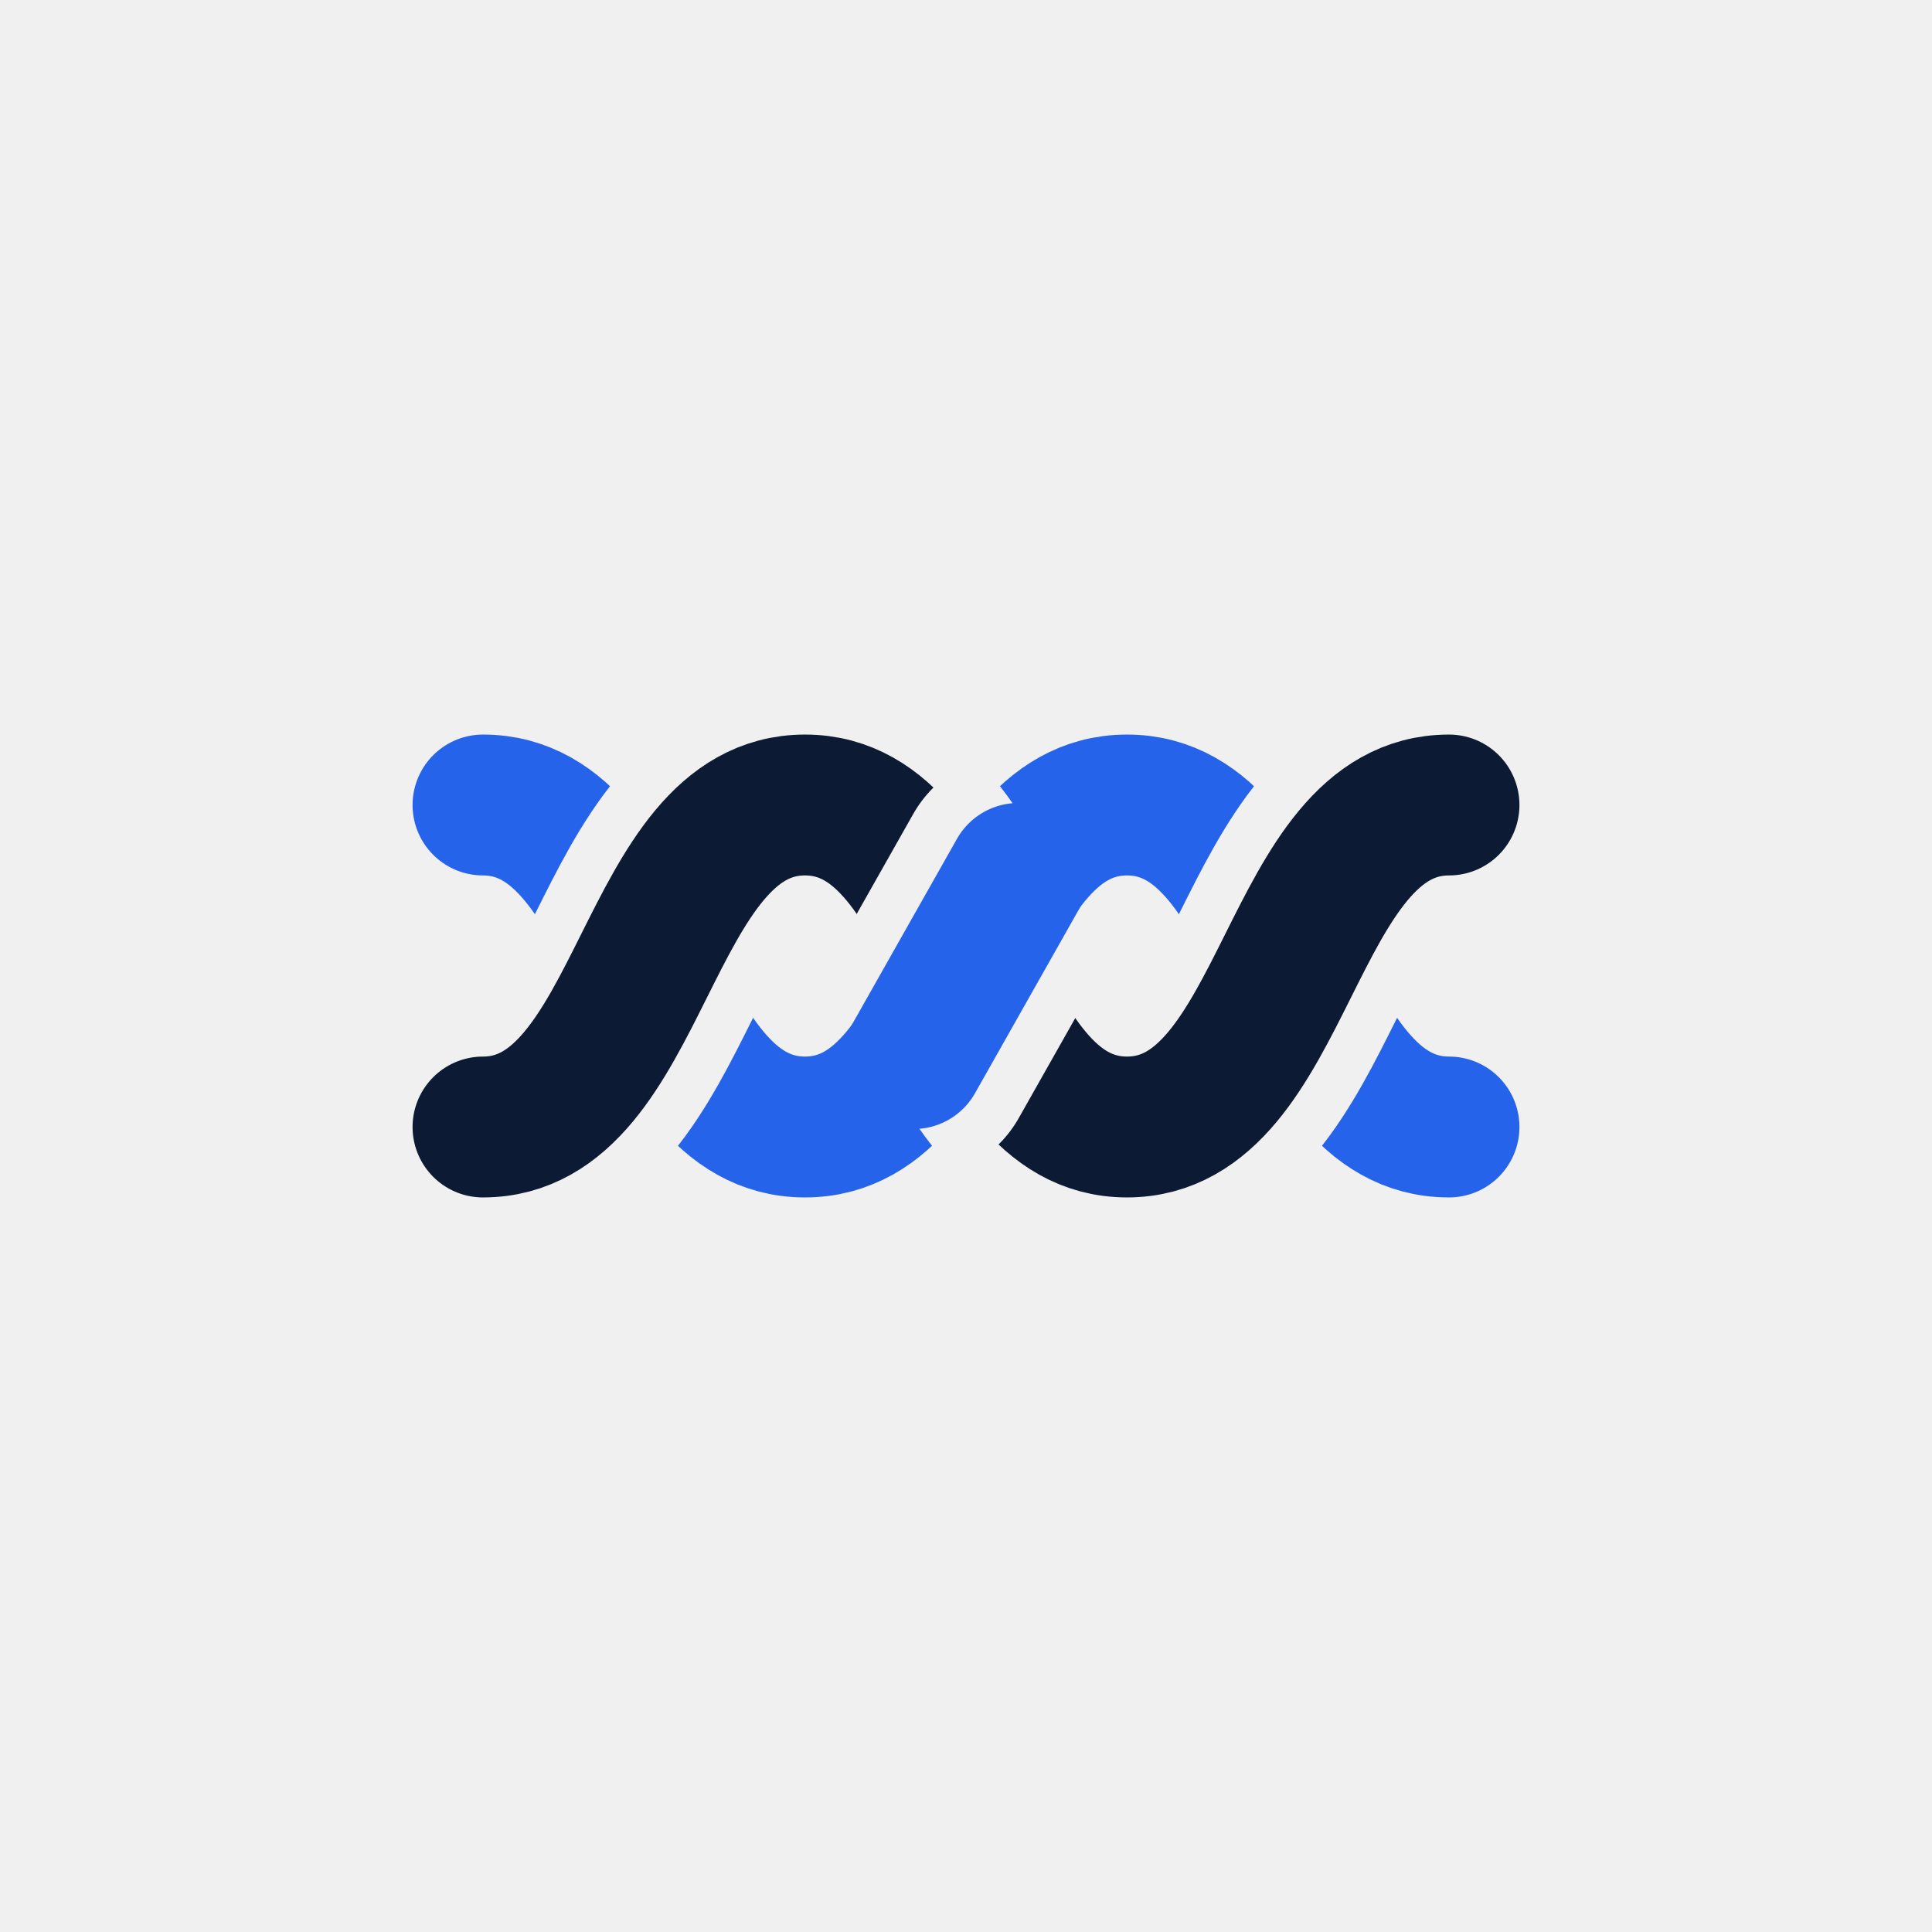
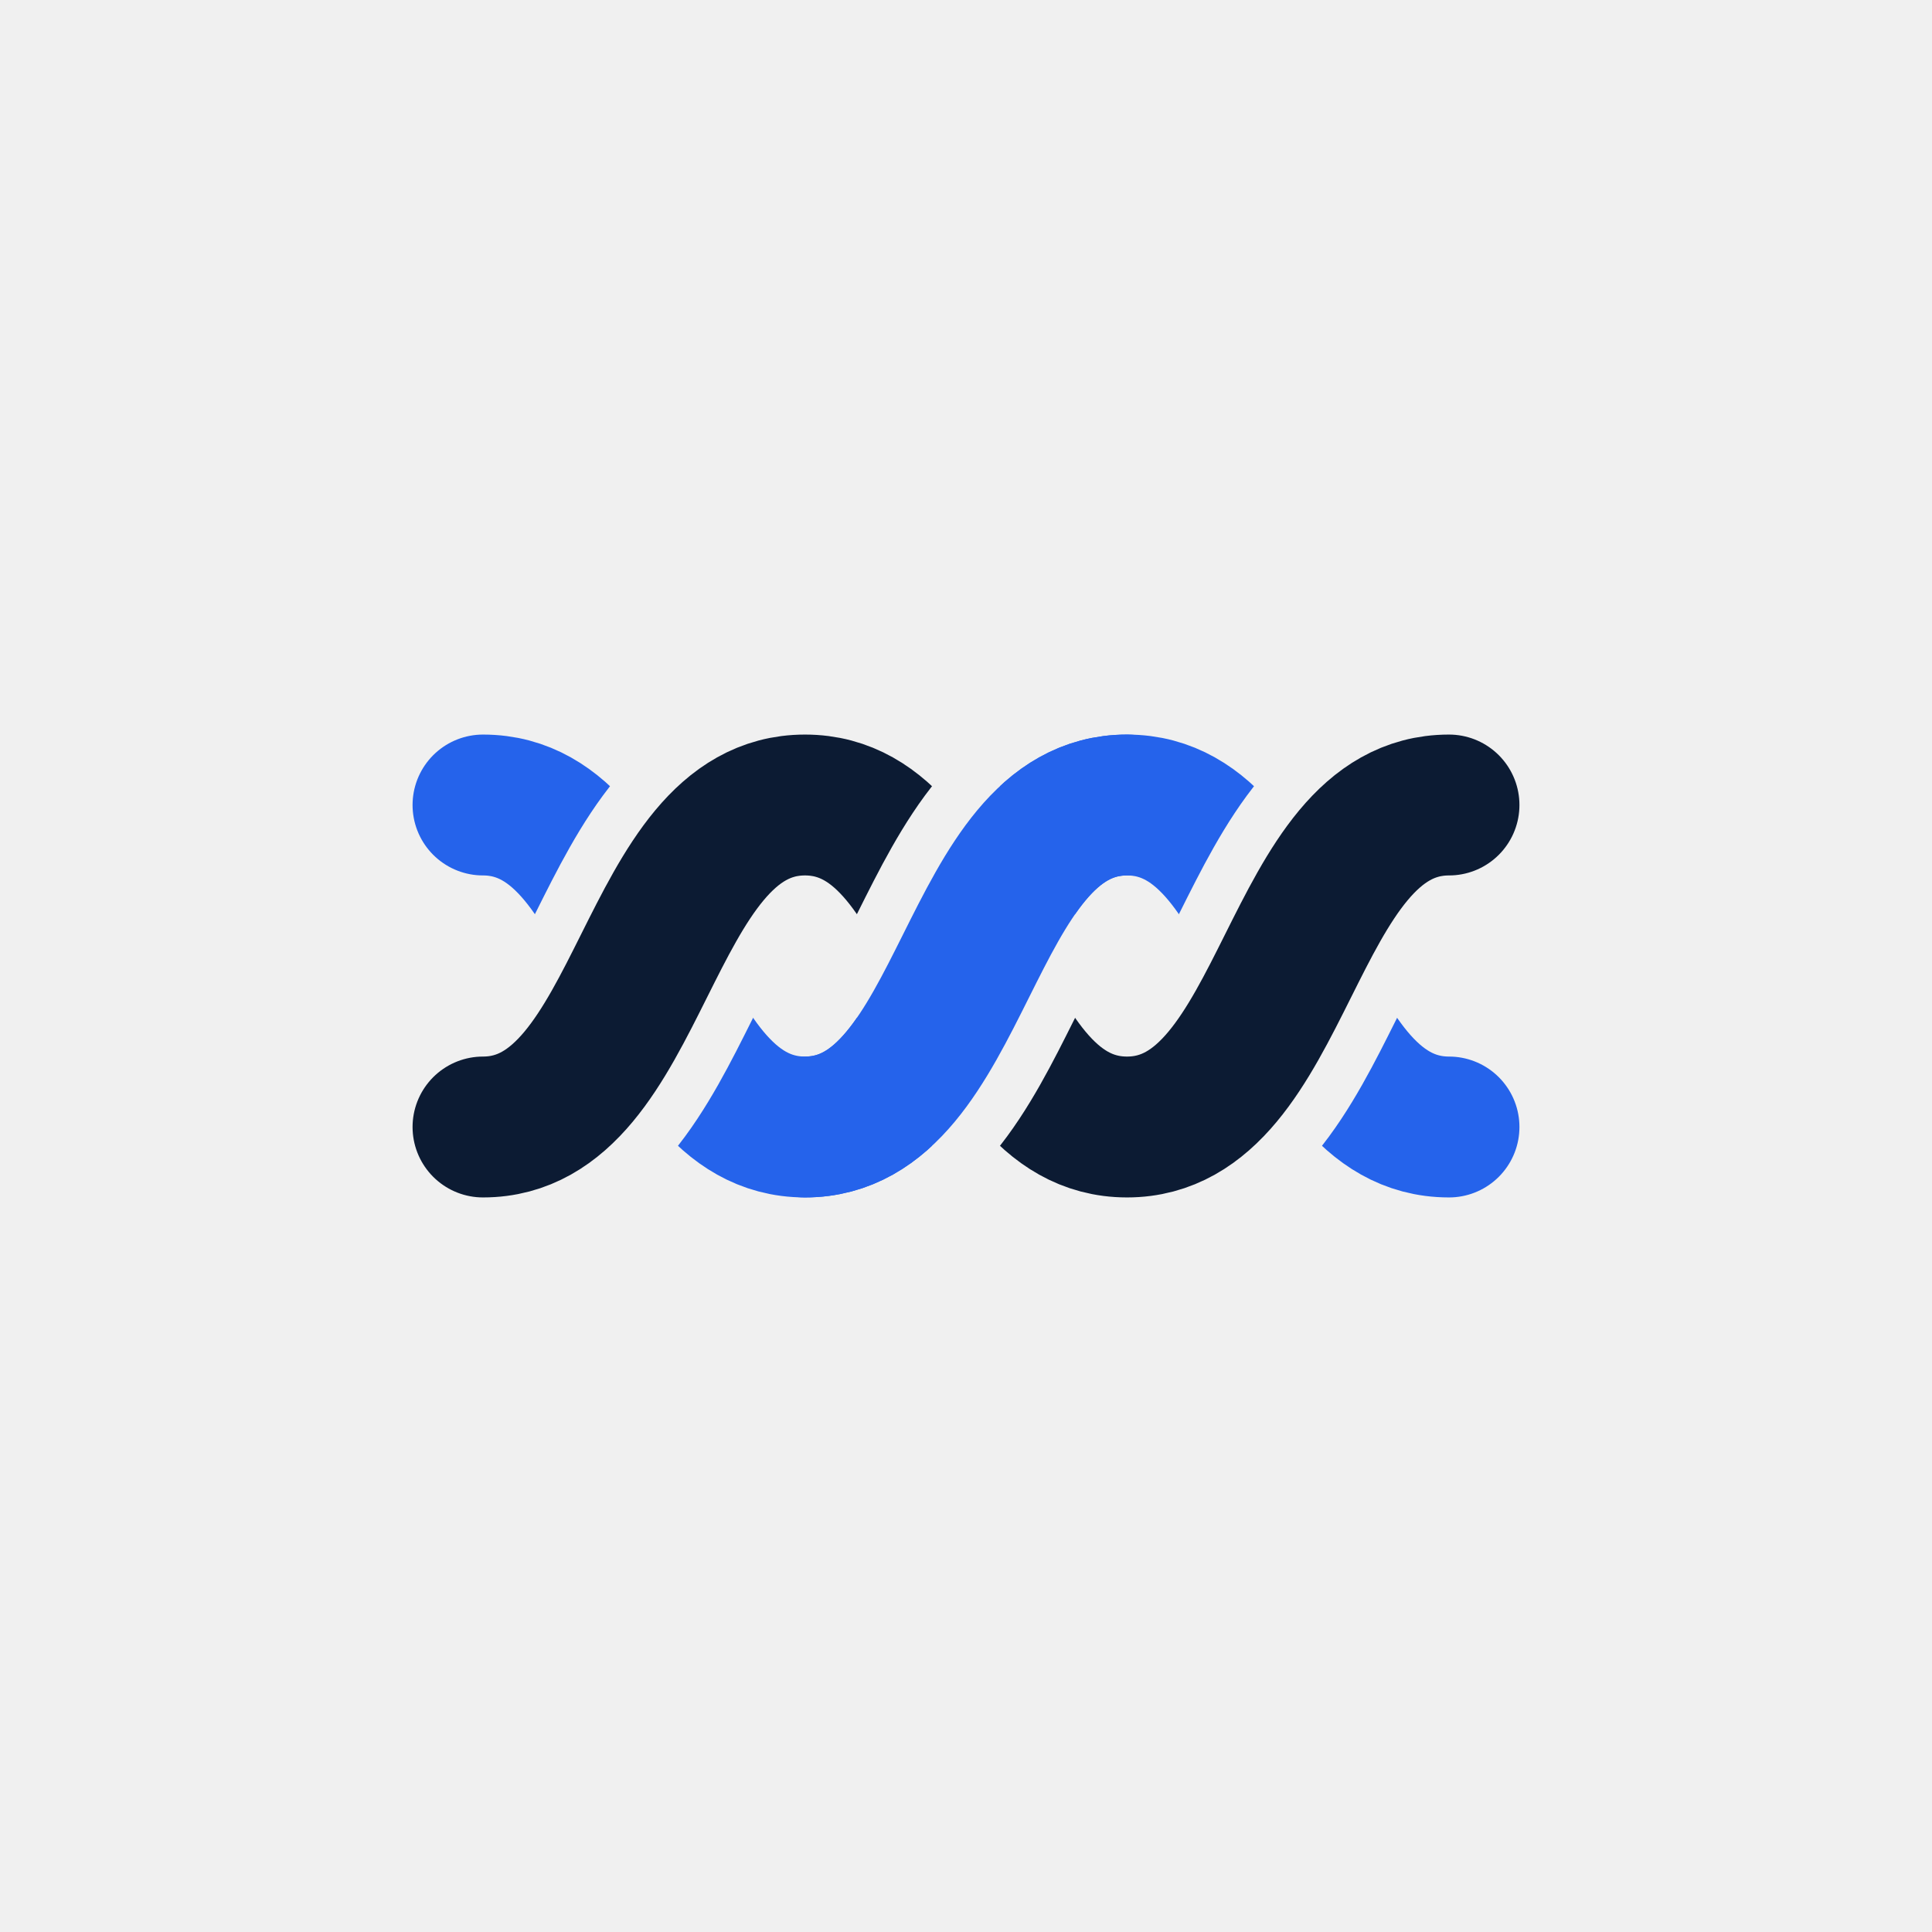
<svg xmlns="http://www.w3.org/2000/svg" viewBox="0 0 48 48">
  <defs>
    <mask id="wA" maskUnits="userSpaceOnUse" x="-24" y="-24" width="96" height="96">
      <rect x="-24" y="-24" width="96" height="96" fill="#fff" />
      <path d="M12,28 C16,28 16,20 20,20 C24,20 24,28 28,28 C32,28 32,20 36,20" fill="none" stroke="#000" stroke-width="6" stroke-linecap="round" />
    </mask>
    <mask id="wB" maskUnits="userSpaceOnUse" x="-24" y="-24" width="96" height="96">
      <rect x="-24" y="-24" width="96" height="96" fill="#fff" />
-       <path d="M22.7,26.3 Q24,24 25.3,21.7" fill="none" stroke="#000" stroke-width="6" stroke-linecap="round" />
+       <path d="M20,28 C24,28 24,20 28,20" fill="none" stroke="#000" stroke-width="6" stroke-linecap="round" />
    </mask>
  </defs>
  <path d="M12,20 C16,20 16,28 20,28 C24,28 24,20 28,20 C32,20 32,28 36,28" fill="none" stroke="#2563eb" stroke-width="3.5" stroke-linecap="round" mask="url(#wA)" />
  <path d="M12,28 C16,28 16,20 20,20 C24,20 24,28 28,28 C32,28 32,20 36,20" fill="none" stroke="#0c1b33" stroke-width="3.5" stroke-linecap="round" mask="url(#wB)" />
-   <path d="M22.7,26.3 Q24,24 25.3,21.7" fill="none" stroke="#2563eb" stroke-width="3.5" stroke-linecap="round" />
+   <path d="M20,28 C24,28 24,20 28,20" fill="none" stroke="#2563eb" stroke-width="3.5" stroke-linecap="round" />
</svg>
